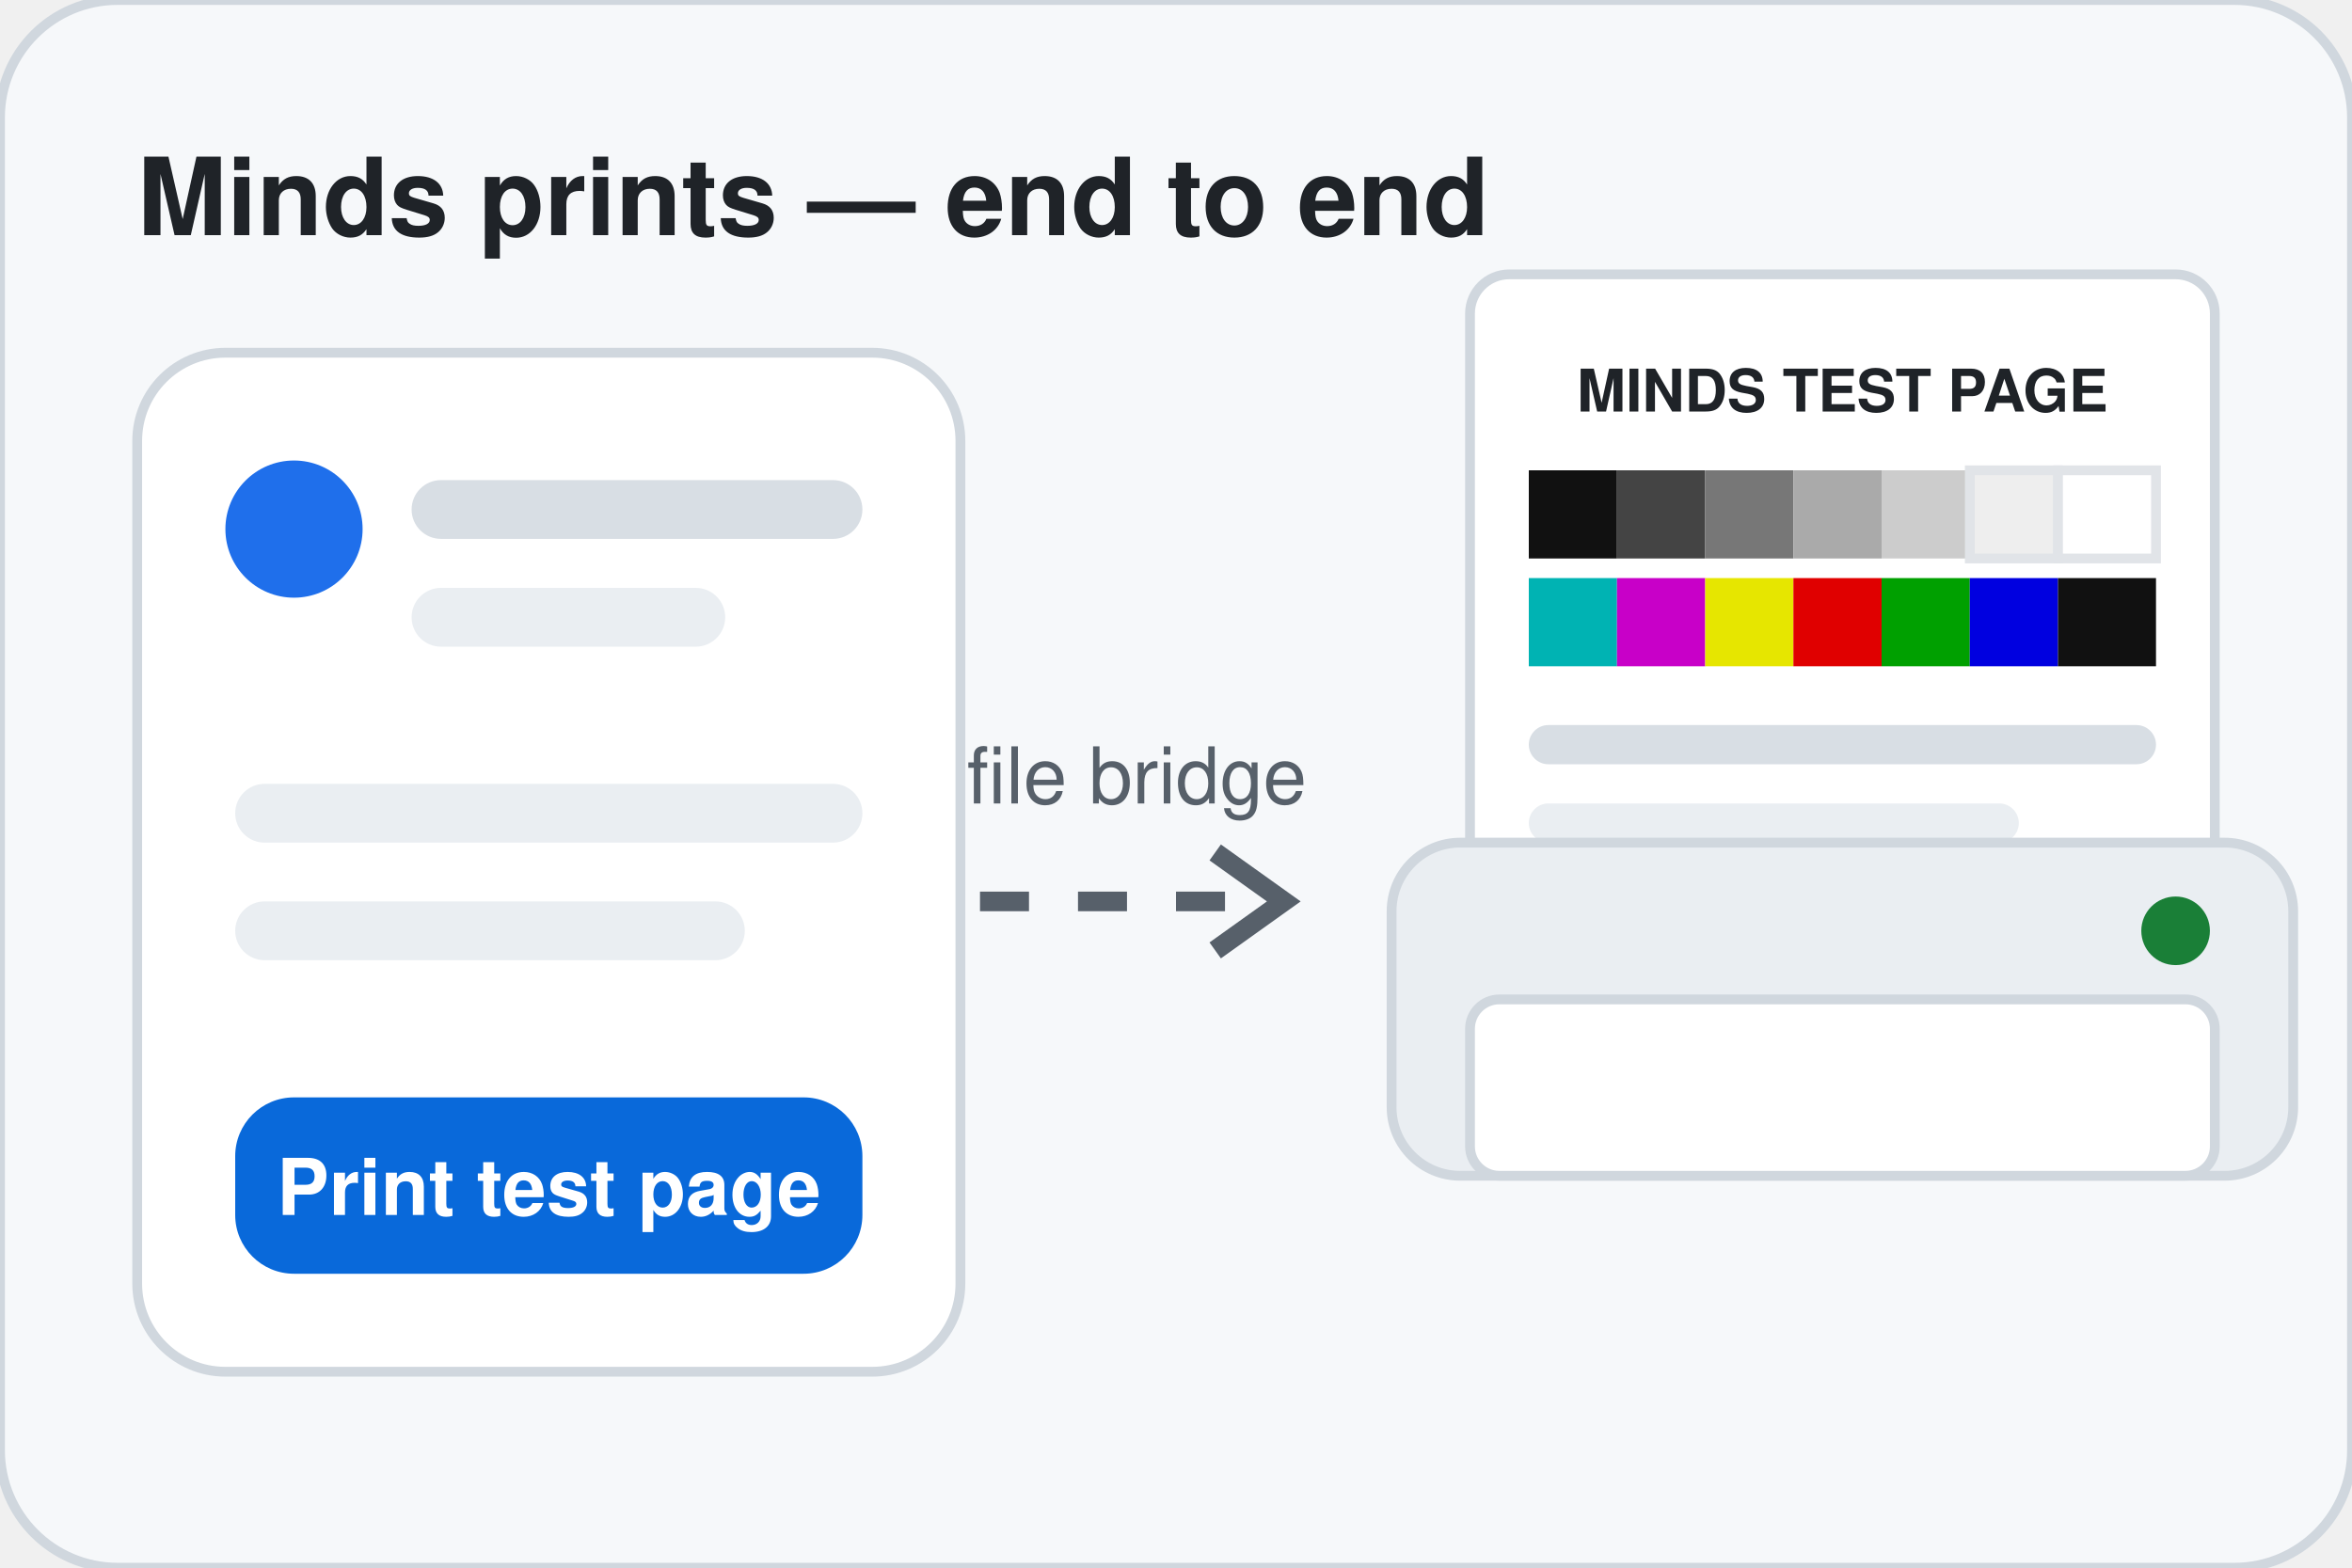
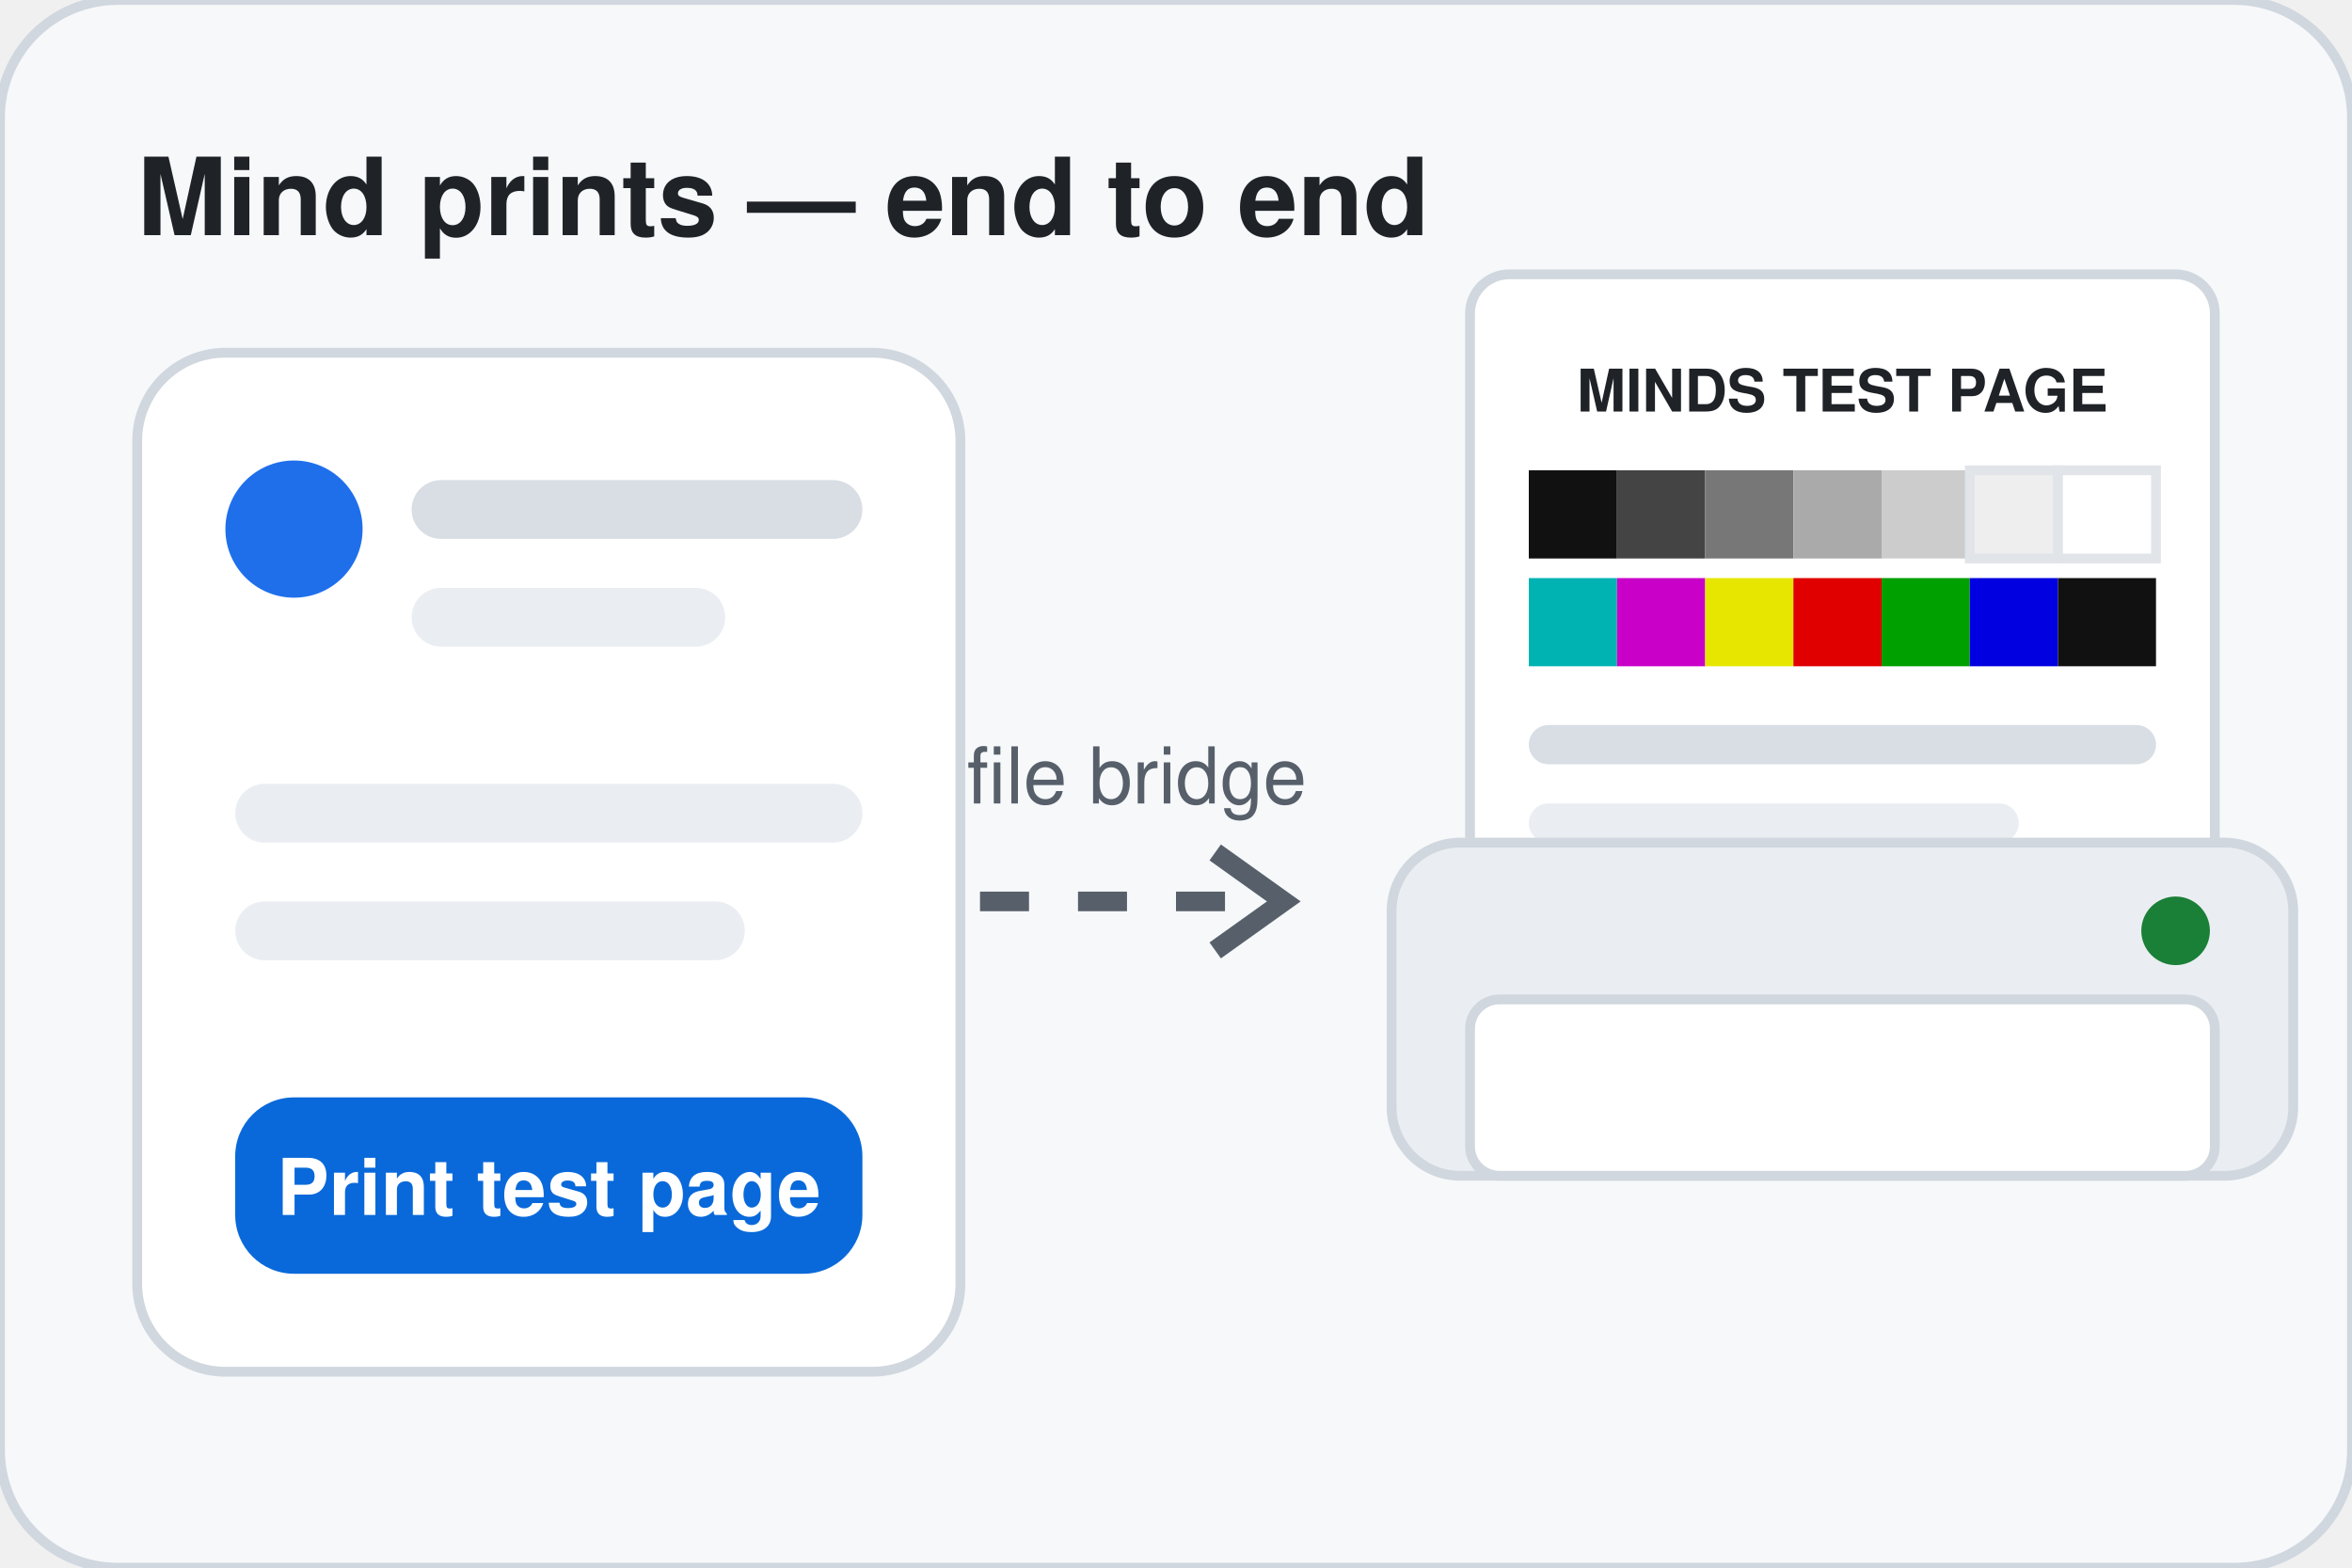
- <svg xmlns="http://www.w3.org/2000/svg" viewBox="0 0 240 160" role="img" aria-label="A Minds chat sends a file across a file bridge that prints a test page on a local printer">
+ <svg xmlns="http://www.w3.org/2000/svg" viewBox="0 0 240 160" role="img" aria-label="A Mind chat sends a file across a file bridge that prints a test page on a local printer">
  <rect x="0" y="0" width="240" height="160" rx="12" fill="#f6f8fa" stroke="#d0d7de" />
-   <text x="14" y="24" font-family="-apple-system,Helvetica,Arial,sans-serif" font-size="11" font-weight="700" fill="#1f2328">Minds prints — end to end</text>
+   <text x="14" y="24" font-family="-apple-system,Helvetica,Arial,sans-serif" font-size="11" font-weight="700" fill="#1f2328">Mind prints — end to end</text>
  <g>
    <rect x="14" y="36" width="84" height="104" rx="9" fill="#ffffff" stroke="#d0d7de" />
    <circle cx="30" cy="54" r="7" fill="#1f6feb" />
    <rect x="42" y="49" width="46" height="6" rx="3" fill="#d8dee4" />
    <rect x="42" y="60" width="32" height="6" rx="3" fill="#eaeef2" />
    <rect x="24" y="80" width="64" height="6" rx="3" fill="#eaeef2" />
    <rect x="24" y="92" width="52" height="6" rx="3" fill="#eaeef2" />
    <rect x="24" y="112" width="64" height="18" rx="6" fill="#0969da" />
    <text x="56" y="124" text-anchor="middle" font-family="-apple-system,Helvetica,Arial,sans-serif" font-size="8" font-weight="700" fill="#ffffff">Print test page</text>
  </g>
  <g stroke="#57606a" stroke-width="2" fill="none">
    <path d="M100 92 H128" stroke-dasharray="5 5" />
    <path d="M124 87 L131 92 L124 97" />
  </g>
  <text x="116" y="82" text-anchor="middle" font-family="-apple-system,Helvetica,Arial,sans-serif" font-size="8" fill="#57606a">file bridge</text>
  <g>
    <rect x="150" y="28" width="76" height="66" rx="4" fill="#ffffff" stroke="#d0d7de" />
    <text x="188" y="42" text-anchor="middle" font-family="-apple-system,Helvetica,Arial,sans-serif" font-size="6" font-weight="700" fill="#1f2328">MINDS TEST PAGE</text>
    <g>
      <rect x="156" y="48" width="9" height="9" fill="#111111" />
      <rect x="165" y="48" width="9" height="9" fill="#444444" />
      <rect x="174" y="48" width="9" height="9" fill="#777777" />
      <rect x="183" y="48" width="9" height="9" fill="#aaaaaa" />
      <rect x="192" y="48" width="9" height="9" fill="#cccccc" />
      <rect x="201" y="48" width="9" height="9" fill="#eeeeee" stroke="#e1e4e8" />
      <rect x="210" y="48" width="10" height="9" fill="#ffffff" stroke="#e1e4e8" />
    </g>
    <g>
      <rect x="156" y="59" width="9" height="9" fill="#00b3b3" />
      <rect x="165" y="59" width="9" height="9" fill="#c800c8" />
      <rect x="174" y="59" width="9" height="9" fill="#e6e600" />
      <rect x="183" y="59" width="9" height="9" fill="#e00000" />
      <rect x="192" y="59" width="9" height="9" fill="#00a000" />
      <rect x="201" y="59" width="9" height="9" fill="#0000e0" />
      <rect x="210" y="59" width="10" height="9" fill="#111111" />
    </g>
    <rect x="156" y="74" width="64" height="4" rx="2" fill="#d8dee4" />
    <rect x="156" y="82" width="50" height="4" rx="2" fill="#eaeef2" />
    <rect x="142" y="86" width="92" height="34" rx="7" fill="#eaeef2" stroke="#d0d7de" />
    <rect x="150" y="102" width="76" height="18" rx="3" fill="#ffffff" stroke="#d0d7de" />
    <circle cx="222" cy="95" r="3.5" fill="#1a7f37" />
  </g>
</svg>
